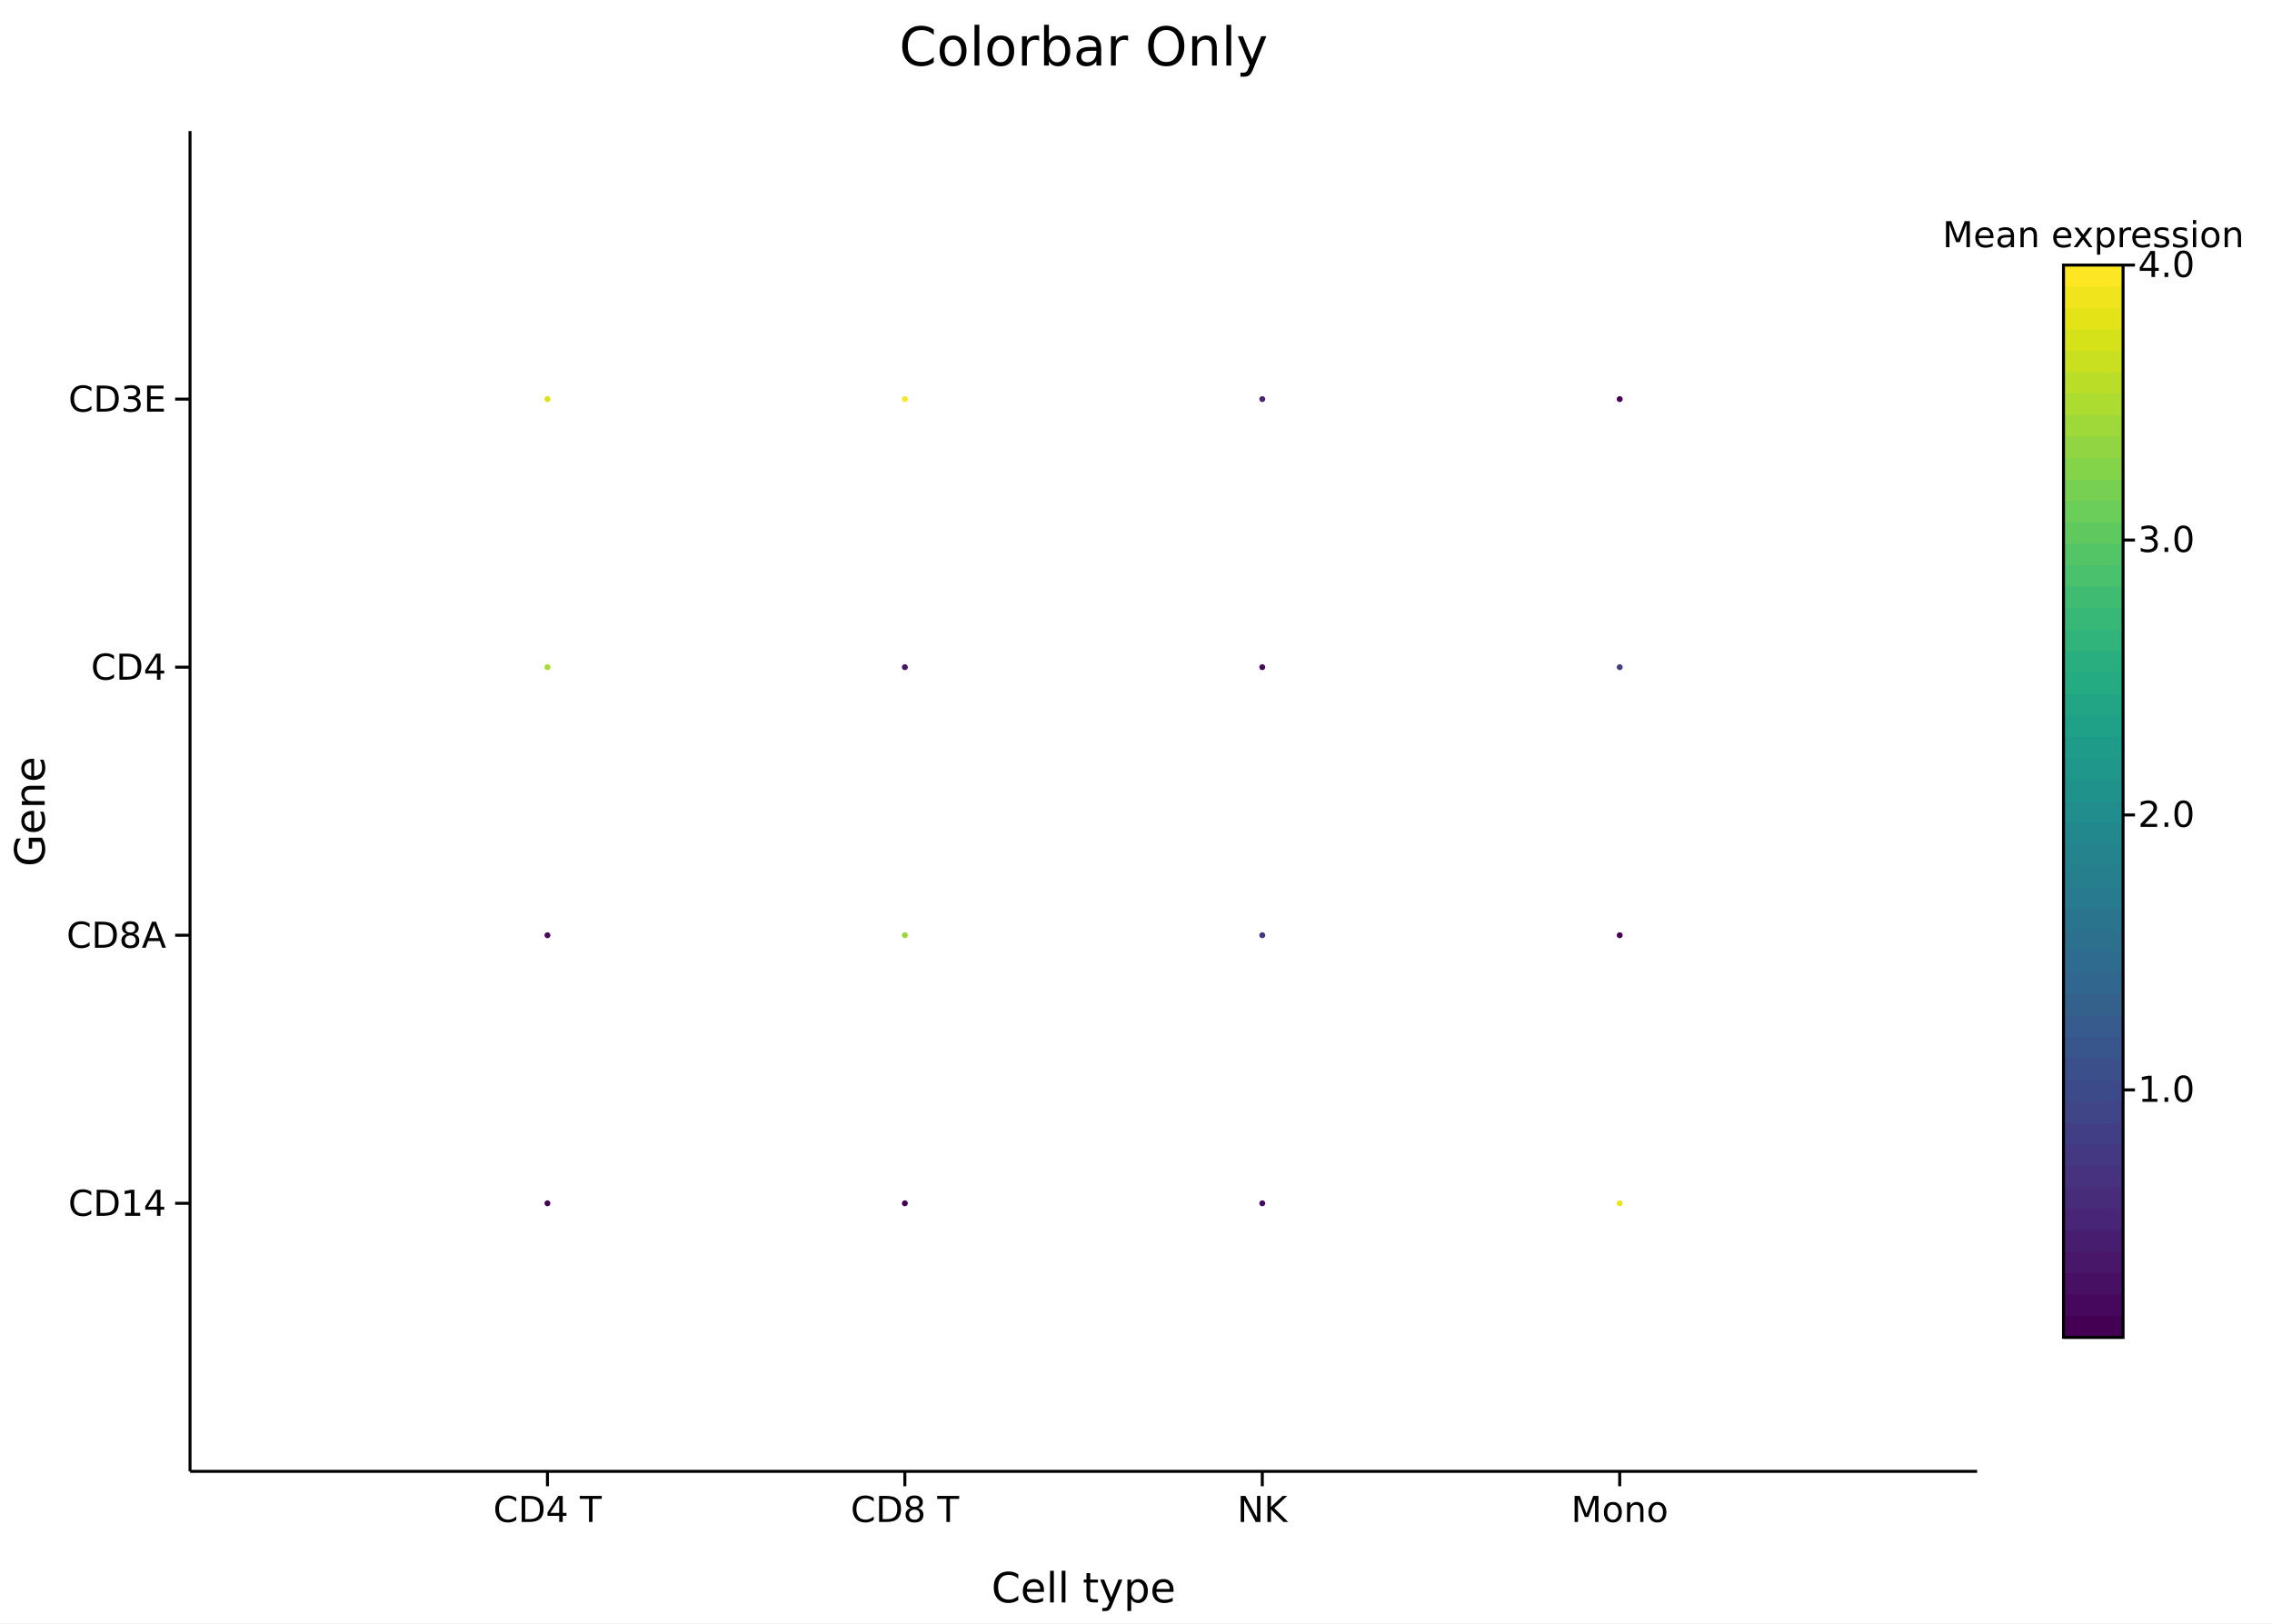
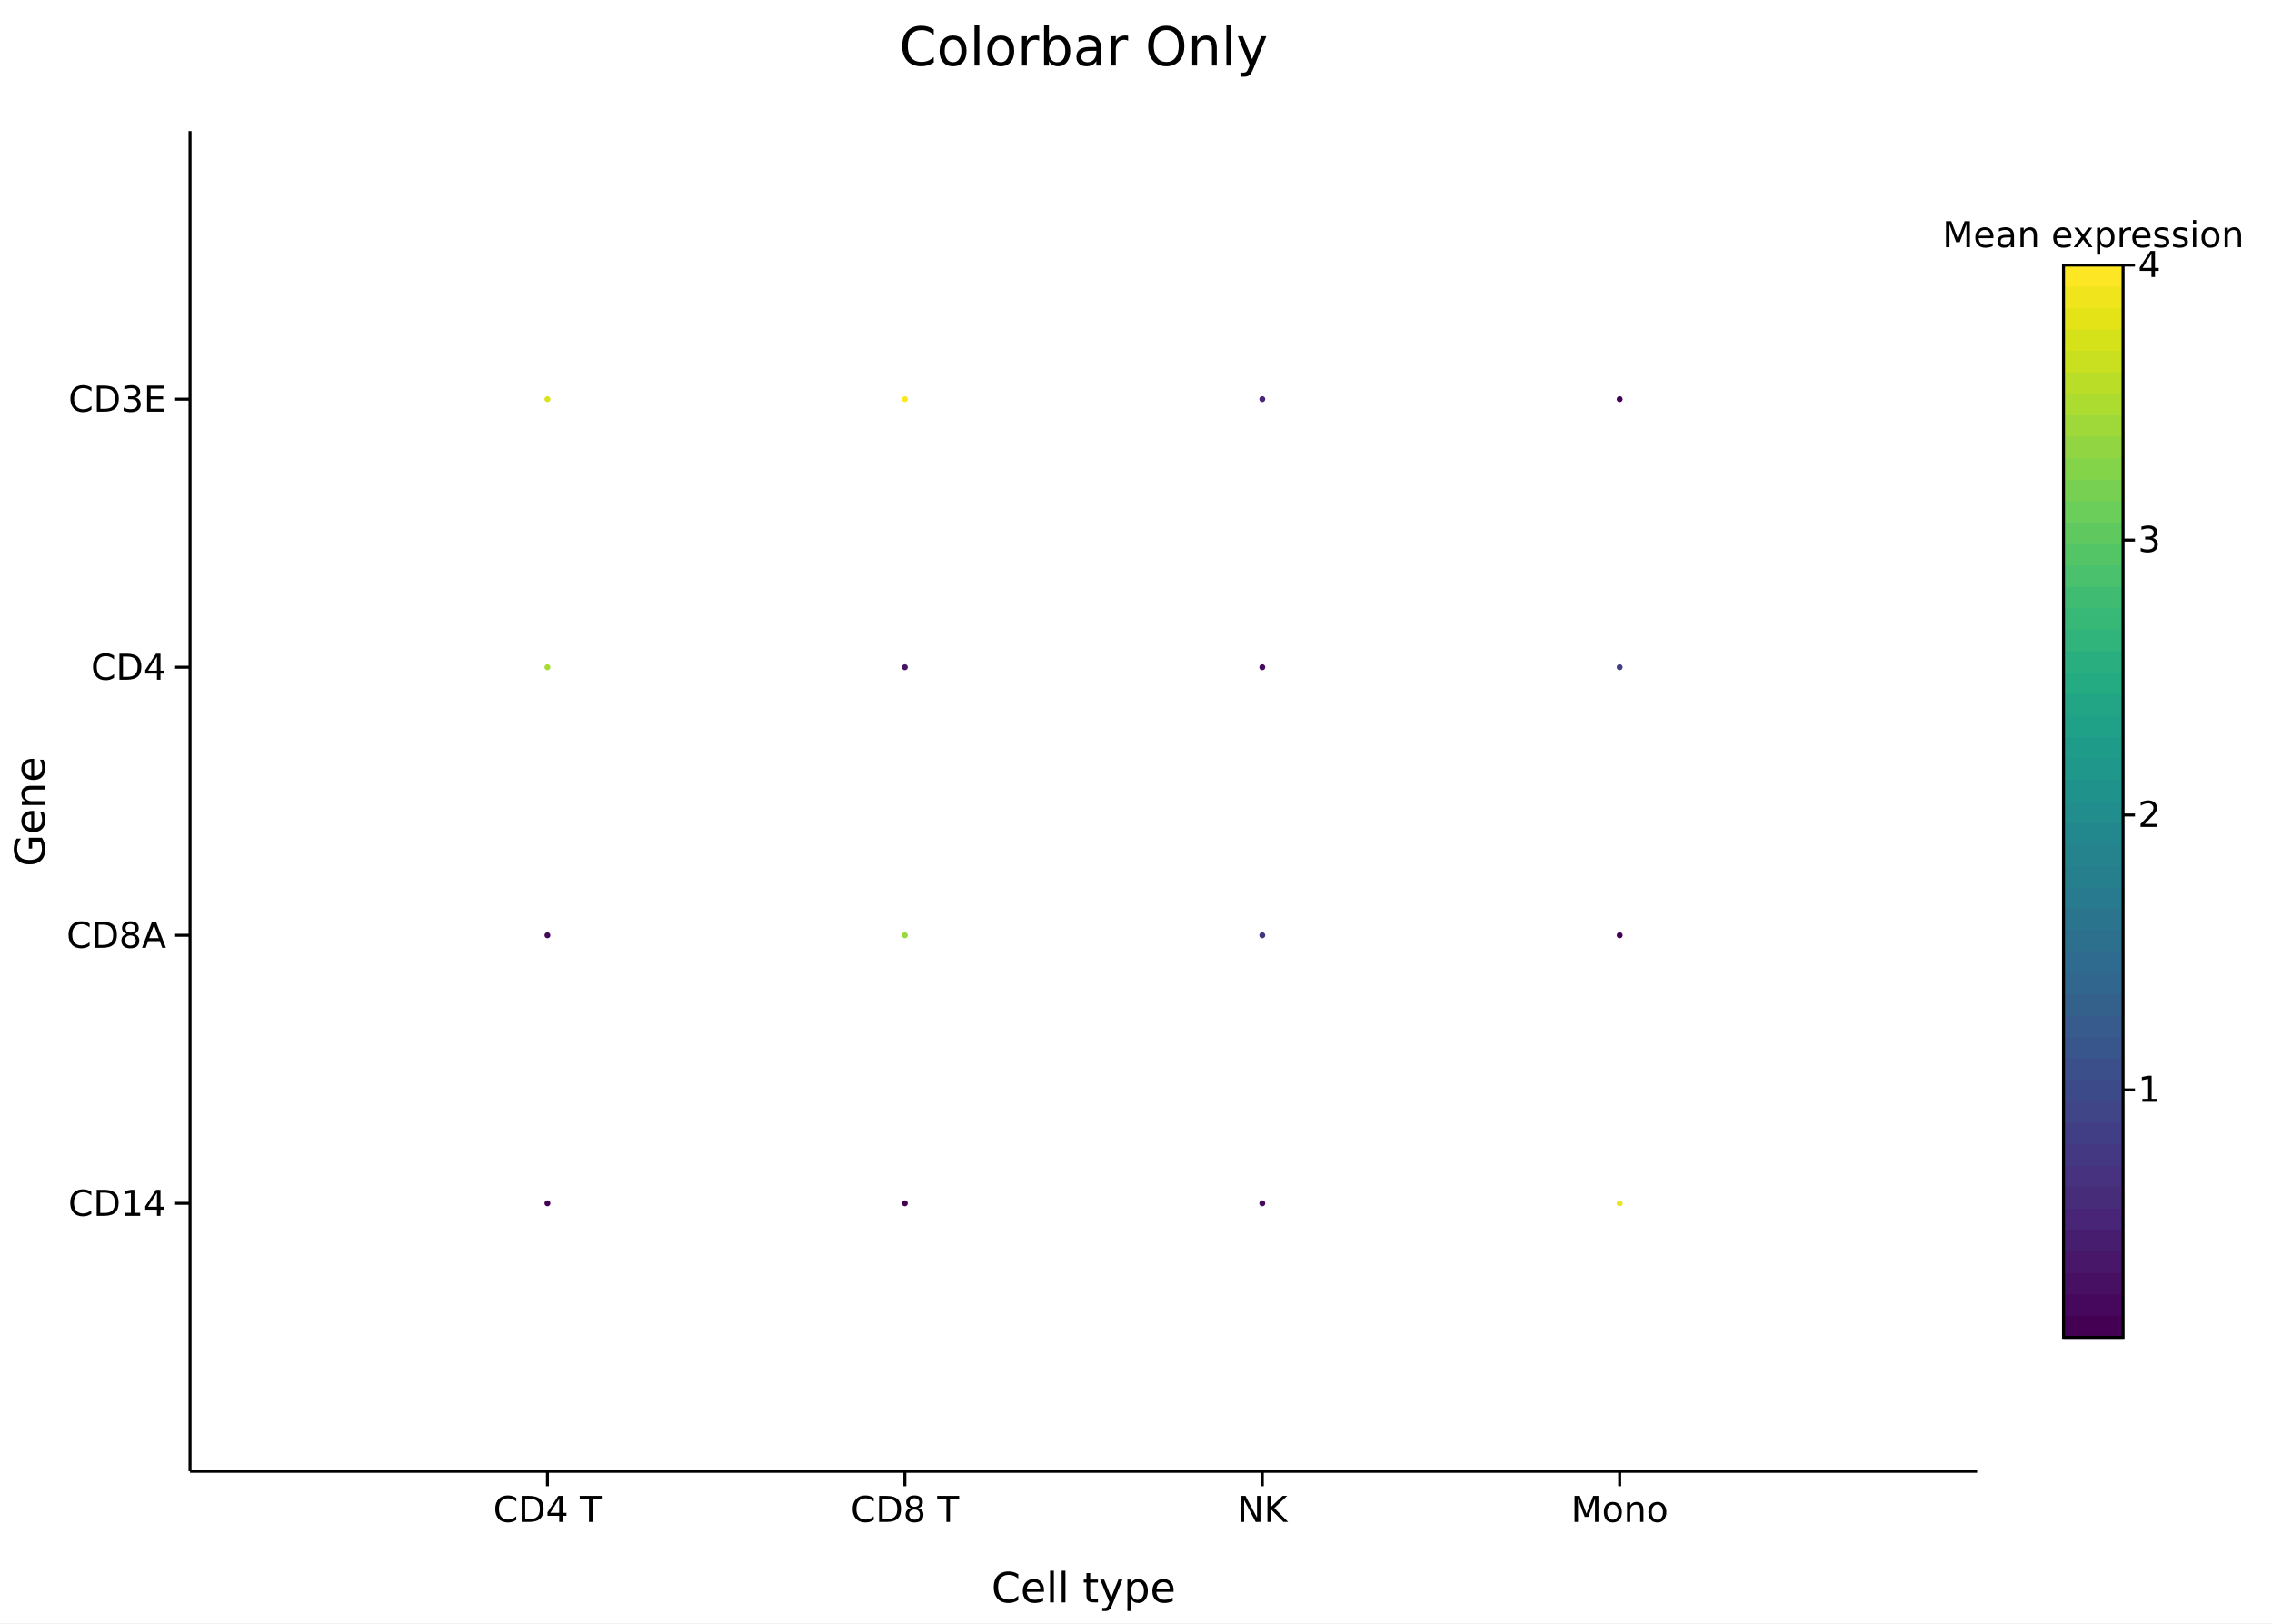
<svg xmlns="http://www.w3.org/2000/svg" width="762.8" height="545" font-family="DejaVu Sans, Liberation Sans, Arial, sans-serif" fill="black">
  <rect width="100%" height="100%" fill="white" />
  <line x1="63.8" y1="494" x2="663.8" y2="494" stroke="#000000" stroke-width="1" />
  <line x1="63.8" y1="44" x2="63.8" y2="494" stroke="#000000" stroke-width="1" />
  <text x="55.8" y="408.2" font-size="12" text-anchor="end">CD14</text>
  <line x1="58.8" y1="404" x2="63.8" y2="404" stroke="#000000" stroke-width="1" />
  <text x="55.8" y="318.2" font-size="12" text-anchor="end">CD8A</text>
  <line x1="58.8" y1="314" x2="63.8" y2="314" stroke="#000000" stroke-width="1" />
  <text x="55.8" y="228.2" font-size="12" text-anchor="end">CD4</text>
  <line x1="58.8" y1="224" x2="63.8" y2="224" stroke="#000000" stroke-width="1" />
  <text x="55.8" y="138.2" font-size="12" text-anchor="end">CD3E</text>
  <line x1="58.8" y1="134" x2="63.8" y2="134" stroke="#000000" stroke-width="1" />
  <text x="183.8" y="511" font-size="12" text-anchor="middle">CD4 T</text>
  <line x1="183.8" y1="494" x2="183.8" y2="499" stroke="#000000" stroke-width="1" />
  <text x="303.8" y="511" font-size="12" text-anchor="middle">CD8 T</text>
  <line x1="303.8" y1="494" x2="303.8" y2="499" stroke="#000000" stroke-width="1" />
  <text x="423.8" y="511" font-size="12" text-anchor="middle">NK</text>
  <line x1="423.8" y1="494" x2="423.8" y2="499" stroke="#000000" stroke-width="1" />
  <text x="543.8" y="511" font-size="12" text-anchor="middle">Mono</text>
  <line x1="543.8" y1="494" x2="543.8" y2="499" stroke="#000000" stroke-width="1" />
  <text x="363.8" y="538" font-size="14" text-anchor="middle">Cell type</text>
  <text x="15" y="272.5" font-size="14" text-anchor="middle" transform="rotate(-90,15,272.5)">Gene</text>
  <text x="363.8" y="22" font-size="18" text-anchor="middle">Colorbar Only</text>
  <circle cx="183.8" cy="134" r="1" fill="#dce218" />
  <circle cx="303.8" cy="134" r="1" fill="#fde725" />
  <circle cx="423.8" cy="134" r="1" fill="#482576" />
  <circle cx="543.8" cy="134" r="1" fill="#440154" />
  <circle cx="183.8" cy="224" r="1" fill="#a8db33" />
  <circle cx="303.8" cy="224" r="1" fill="#471466" />
  <circle cx="423.8" cy="224" r="1" fill="#460a5d" />
  <circle cx="543.8" cy="224" r="1" fill="#423d84" />
  <circle cx="183.8" cy="314" r="1" fill="#460a5d" />
  <circle cx="303.8" cy="314" r="1" fill="#97d83e" />
  <circle cx="423.8" cy="314" r="1" fill="#453580" />
  <circle cx="543.8" cy="314" r="1" fill="#440154" />
  <circle cx="183.8" cy="404" r="1" fill="#440154" />
  <circle cx="303.8" cy="404" r="1" fill="#440154" />
  <circle cx="423.8" cy="404" r="1" fill="#460a5d" />
  <circle cx="543.8" cy="404" r="1" fill="#ede51b" />
  <rect x="692.8" y="89" width="20" height="7.7" fill="#fde725" />
  <rect x="692.8" y="96.2" width="20" height="7.7" fill="#f0e51c" />
  <rect x="692.8" y="103.4" width="20" height="7.7" fill="#e3e318" />
  <rect x="692.8" y="110.6" width="20" height="7.7" fill="#d6e219" />
  <rect x="692.8" y="117.8" width="20" height="7.7" fill="#c8e01f" />
  <rect x="692.8" y="125" width="20" height="7.7" fill="#bade27" />
  <rect x="692.8" y="132.2" width="20" height="7.7" fill="#acdc30" />
  <rect x="692.8" y="139.4" width="20" height="7.7" fill="#9ed939" />
  <rect x="692.8" y="146.6" width="20" height="7.7" fill="#91d642" />
  <rect x="692.8" y="153.8" width="20" height="7.7" fill="#84d44a" />
  <rect x="692.8" y="161" width="20" height="7.7" fill="#77d052" />
  <rect x="692.8" y="168.2" width="20" height="7.7" fill="#6bcd5a" />
  <rect x="692.8" y="175.4" width="20" height="7.7" fill="#5fc960" />
  <rect x="692.8" y="182.6" width="20" height="7.7" fill="#54c567" />
  <rect x="692.8" y="189.8" width="20" height="7.7" fill="#4ac16c" />
  <rect x="692.8" y="197" width="20" height="7.7" fill="#40bc72" />
  <rect x="692.8" y="204.2" width="20" height="7.7" fill="#37b877" />
  <rect x="692.8" y="211.4" width="20" height="7.7" fill="#30b47b" />
  <rect x="692.8" y="218.6" width="20" height="7.7" fill="#29af7f" />
  <rect x="692.8" y="225.8" width="20" height="7.7" fill="#24ab82" />
  <rect x="692.8" y="233" width="20" height="7.7" fill="#21a585" />
  <rect x="692.8" y="240.2" width="20" height="7.7" fill="#1fa187" />
  <rect x="692.8" y="247.4" width="20" height="7.7" fill="#1e9c89" />
  <rect x="692.8" y="254.6" width="20" height="7.7" fill="#1f978a" />
  <rect x="692.8" y="261.8" width="20" height="7.7" fill="#1f928c" />
  <rect x="692.8" y="269" width="20" height="7.7" fill="#218d8d" />
  <rect x="692.8" y="276.2" width="20" height="7.7" fill="#23888d" />
  <rect x="692.8" y="283.4" width="20" height="7.7" fill="#25838e" />
  <rect x="692.8" y="290.6" width="20" height="7.7" fill="#267f8d" />
  <rect x="692.8" y="297.8" width="20" height="7.7" fill="#287a8e" />
  <rect x="692.8" y="305" width="20" height="7.7" fill="#2a748d" />
  <rect x="692.8" y="312.2" width="20" height="7.7" fill="#2c708e" />
  <rect x="692.8" y="319.4" width="20" height="7.7" fill="#2f6b8e" />
  <rect x="692.8" y="326.6" width="20" height="7.7" fill="#31668e" />
  <rect x="692.8" y="333.8" width="20" height="7.7" fill="#33618c" />
  <rect x="692.8" y="341" width="20" height="7.7" fill="#365b8c" />
  <rect x="692.8" y="348.2" width="20" height="7.7" fill="#38558c" />
  <rect x="692.8" y="355.4" width="20" height="7.7" fill="#3b508a" />
  <rect x="692.8" y="362.6" width="20" height="7.7" fill="#3d4a89" />
  <rect x="692.8" y="369.8" width="20" height="7.7" fill="#404587" />
  <rect x="692.8" y="377" width="20" height="7.7" fill="#423e85" />
  <rect x="692.8" y="384.2" width="20" height="7.7" fill="#443882" />
  <rect x="692.8" y="391.4" width="20" height="7.7" fill="#46327e" />
  <rect x="692.8" y="398.6" width="20" height="7.7" fill="#472c7a" />
  <rect x="692.8" y="405.8" width="20" height="7.7" fill="#482576" />
  <rect x="692.8" y="413" width="20" height="7.7" fill="#471e6f" />
  <rect x="692.8" y="420.2" width="20" height="7.7" fill="#481769" />
  <rect x="692.8" y="427.4" width="20" height="7.7" fill="#471063" />
  <rect x="692.8" y="434.6" width="20" height="7.7" fill="#46085c" />
  <rect x="692.8" y="441.8" width="20" height="7.7" fill="#440154" />
  <rect x="692.8" y="89" width="20" height="360" fill="none" stroke="#000000" stroke-width="1" />
  <line x1="712.8" y1="365.92" x2="716.8" y2="365.92" stroke="#000000" stroke-width="1" />
-   <text x="717.8" y="369.92" font-size="12" text-anchor="start">1.0</text>
+   <text x="717.8" y="369.92" font-size="12" text-anchor="start">1</text>
  <line x1="712.8" y1="273.62" x2="716.8" y2="273.62" stroke="#000000" stroke-width="1" />
-   <text x="717.8" y="277.62" font-size="12" text-anchor="start">2.0</text>
+   <text x="717.8" y="277.62" font-size="12" text-anchor="start">2</text>
  <line x1="712.8" y1="181.31" x2="716.8" y2="181.31" stroke="#000000" stroke-width="1" />
-   <text x="717.8" y="185.31" font-size="12" text-anchor="start">3.0</text>
+   <text x="717.8" y="185.31" font-size="12" text-anchor="start">3</text>
  <line x1="712.8" y1="89" x2="716.8" y2="89" stroke="#000000" stroke-width="1" />
-   <text x="717.8" y="93" font-size="12" text-anchor="start">4.0</text>
+   <text x="717.8" y="93" font-size="12" text-anchor="start">4</text>
  <text x="702.8" y="83" font-size="12" text-anchor="middle">Mean expression</text>
</svg>
